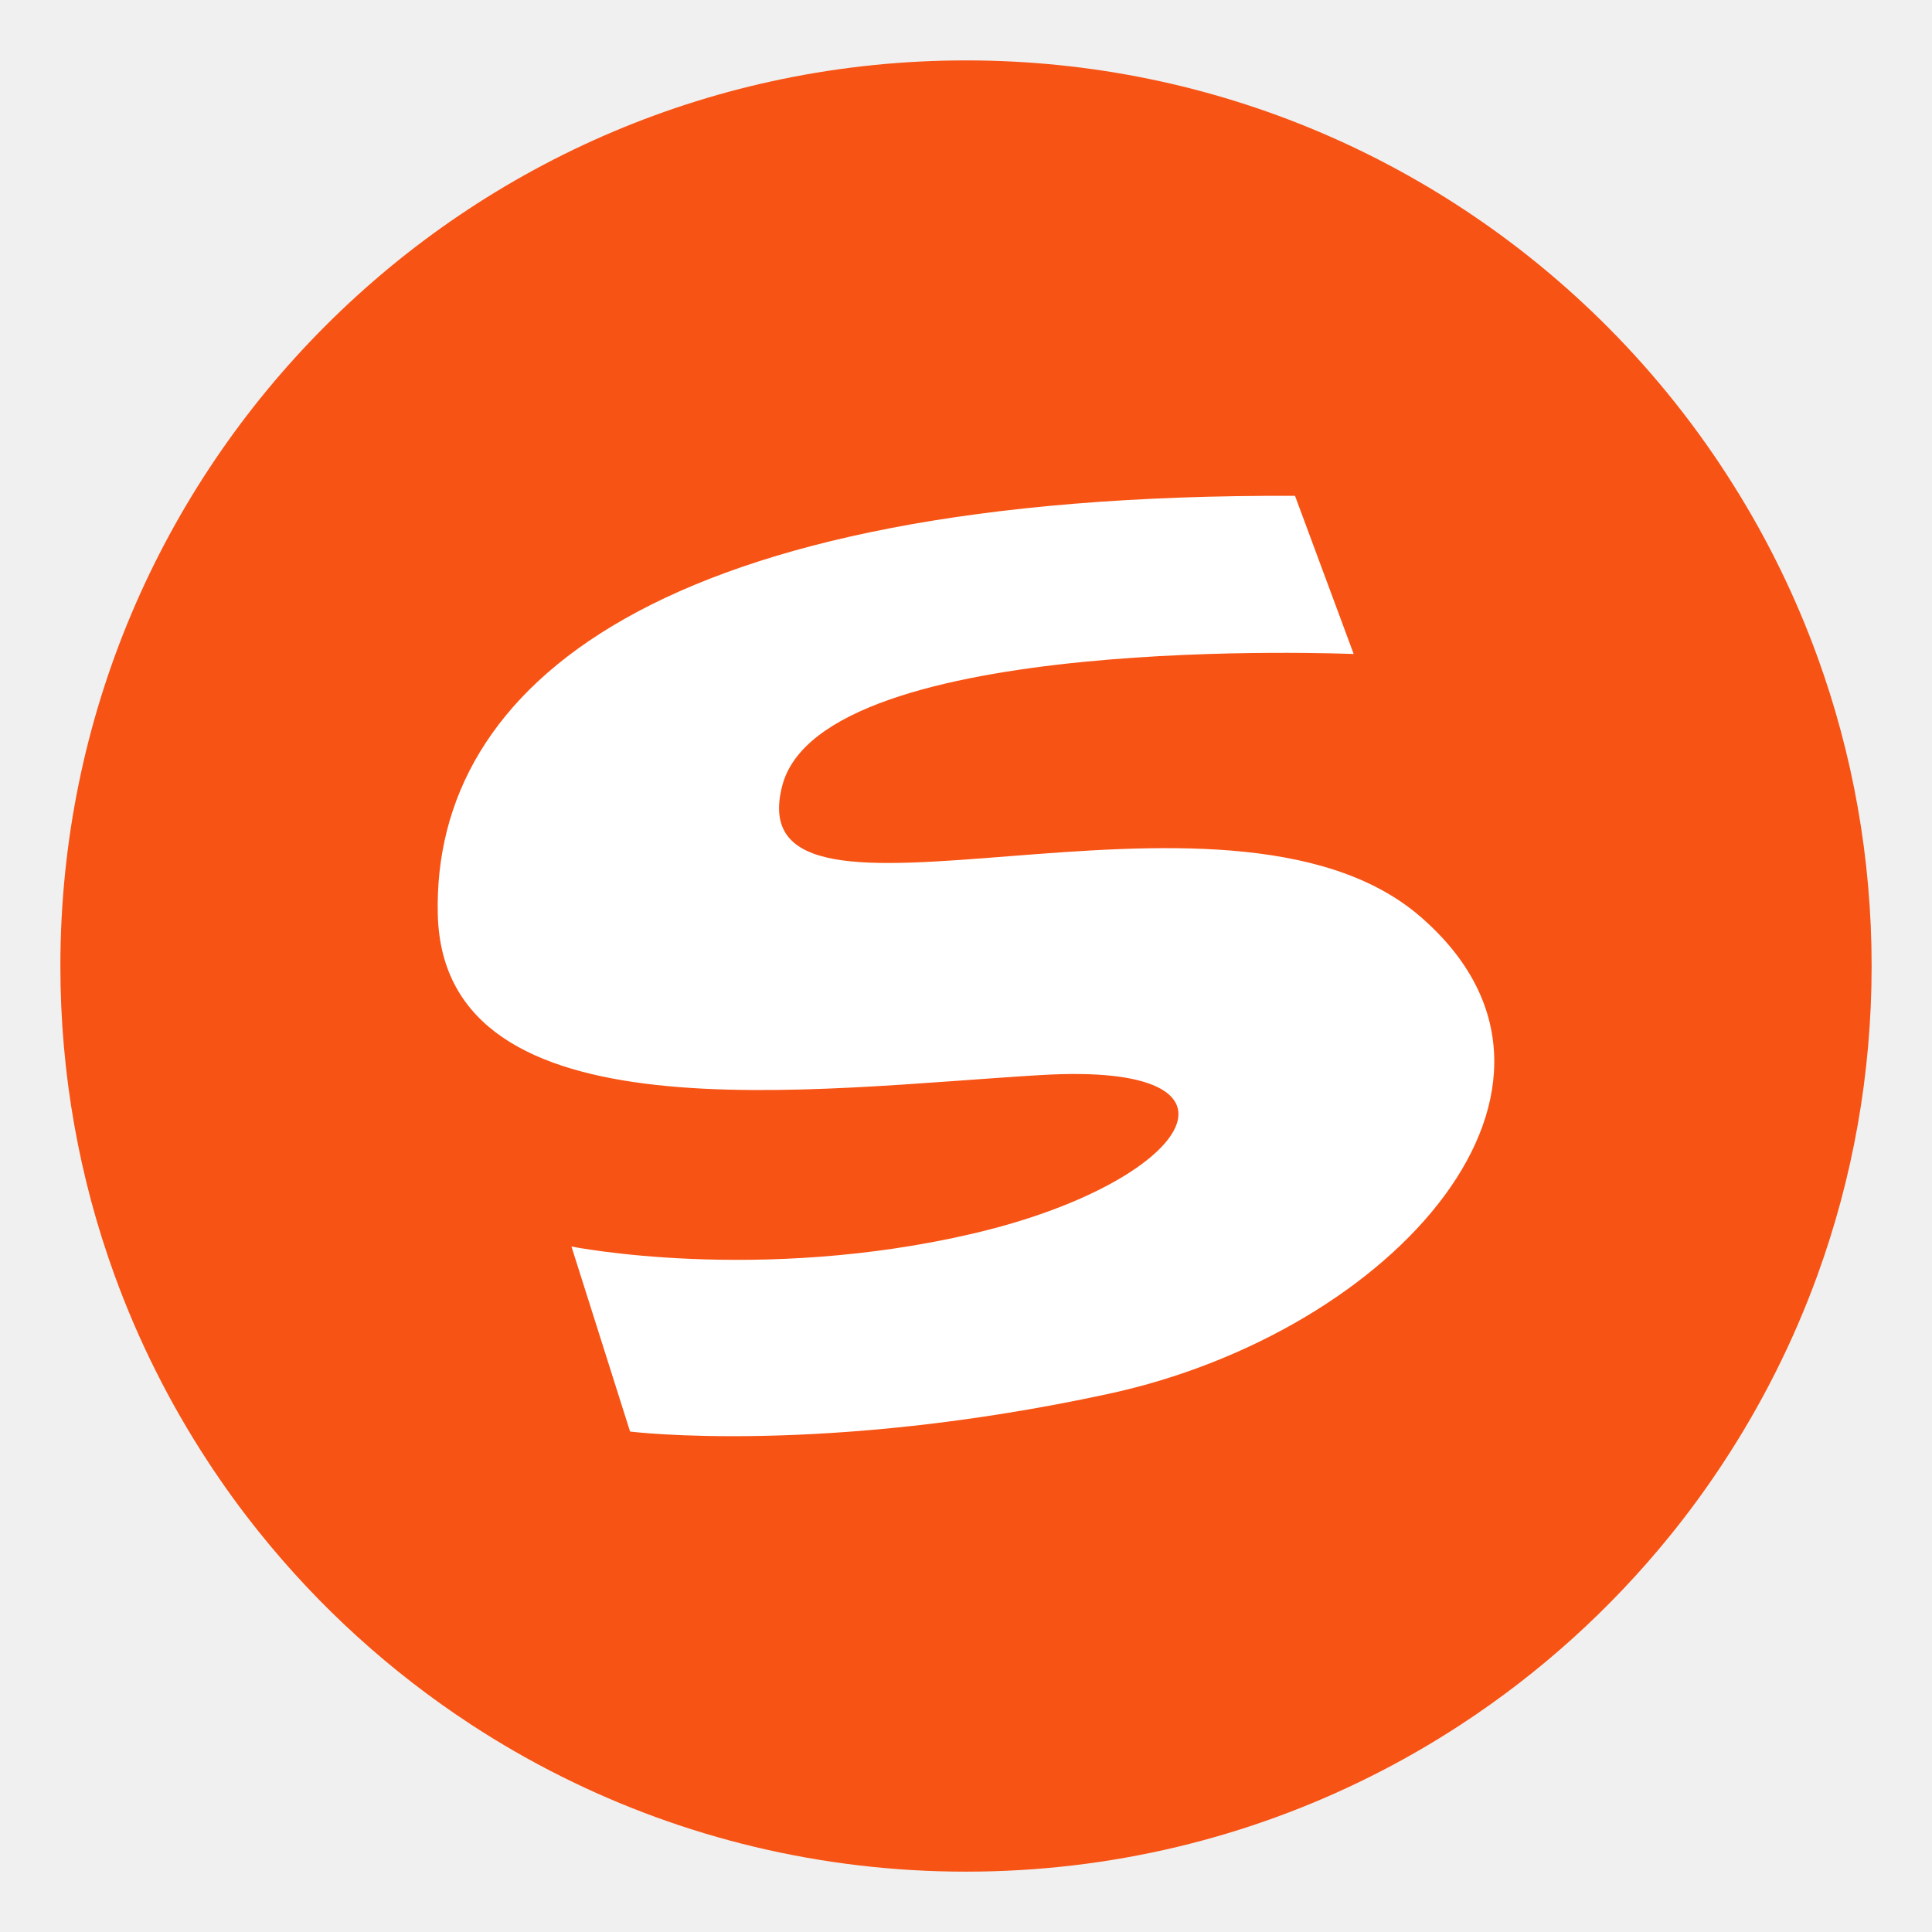
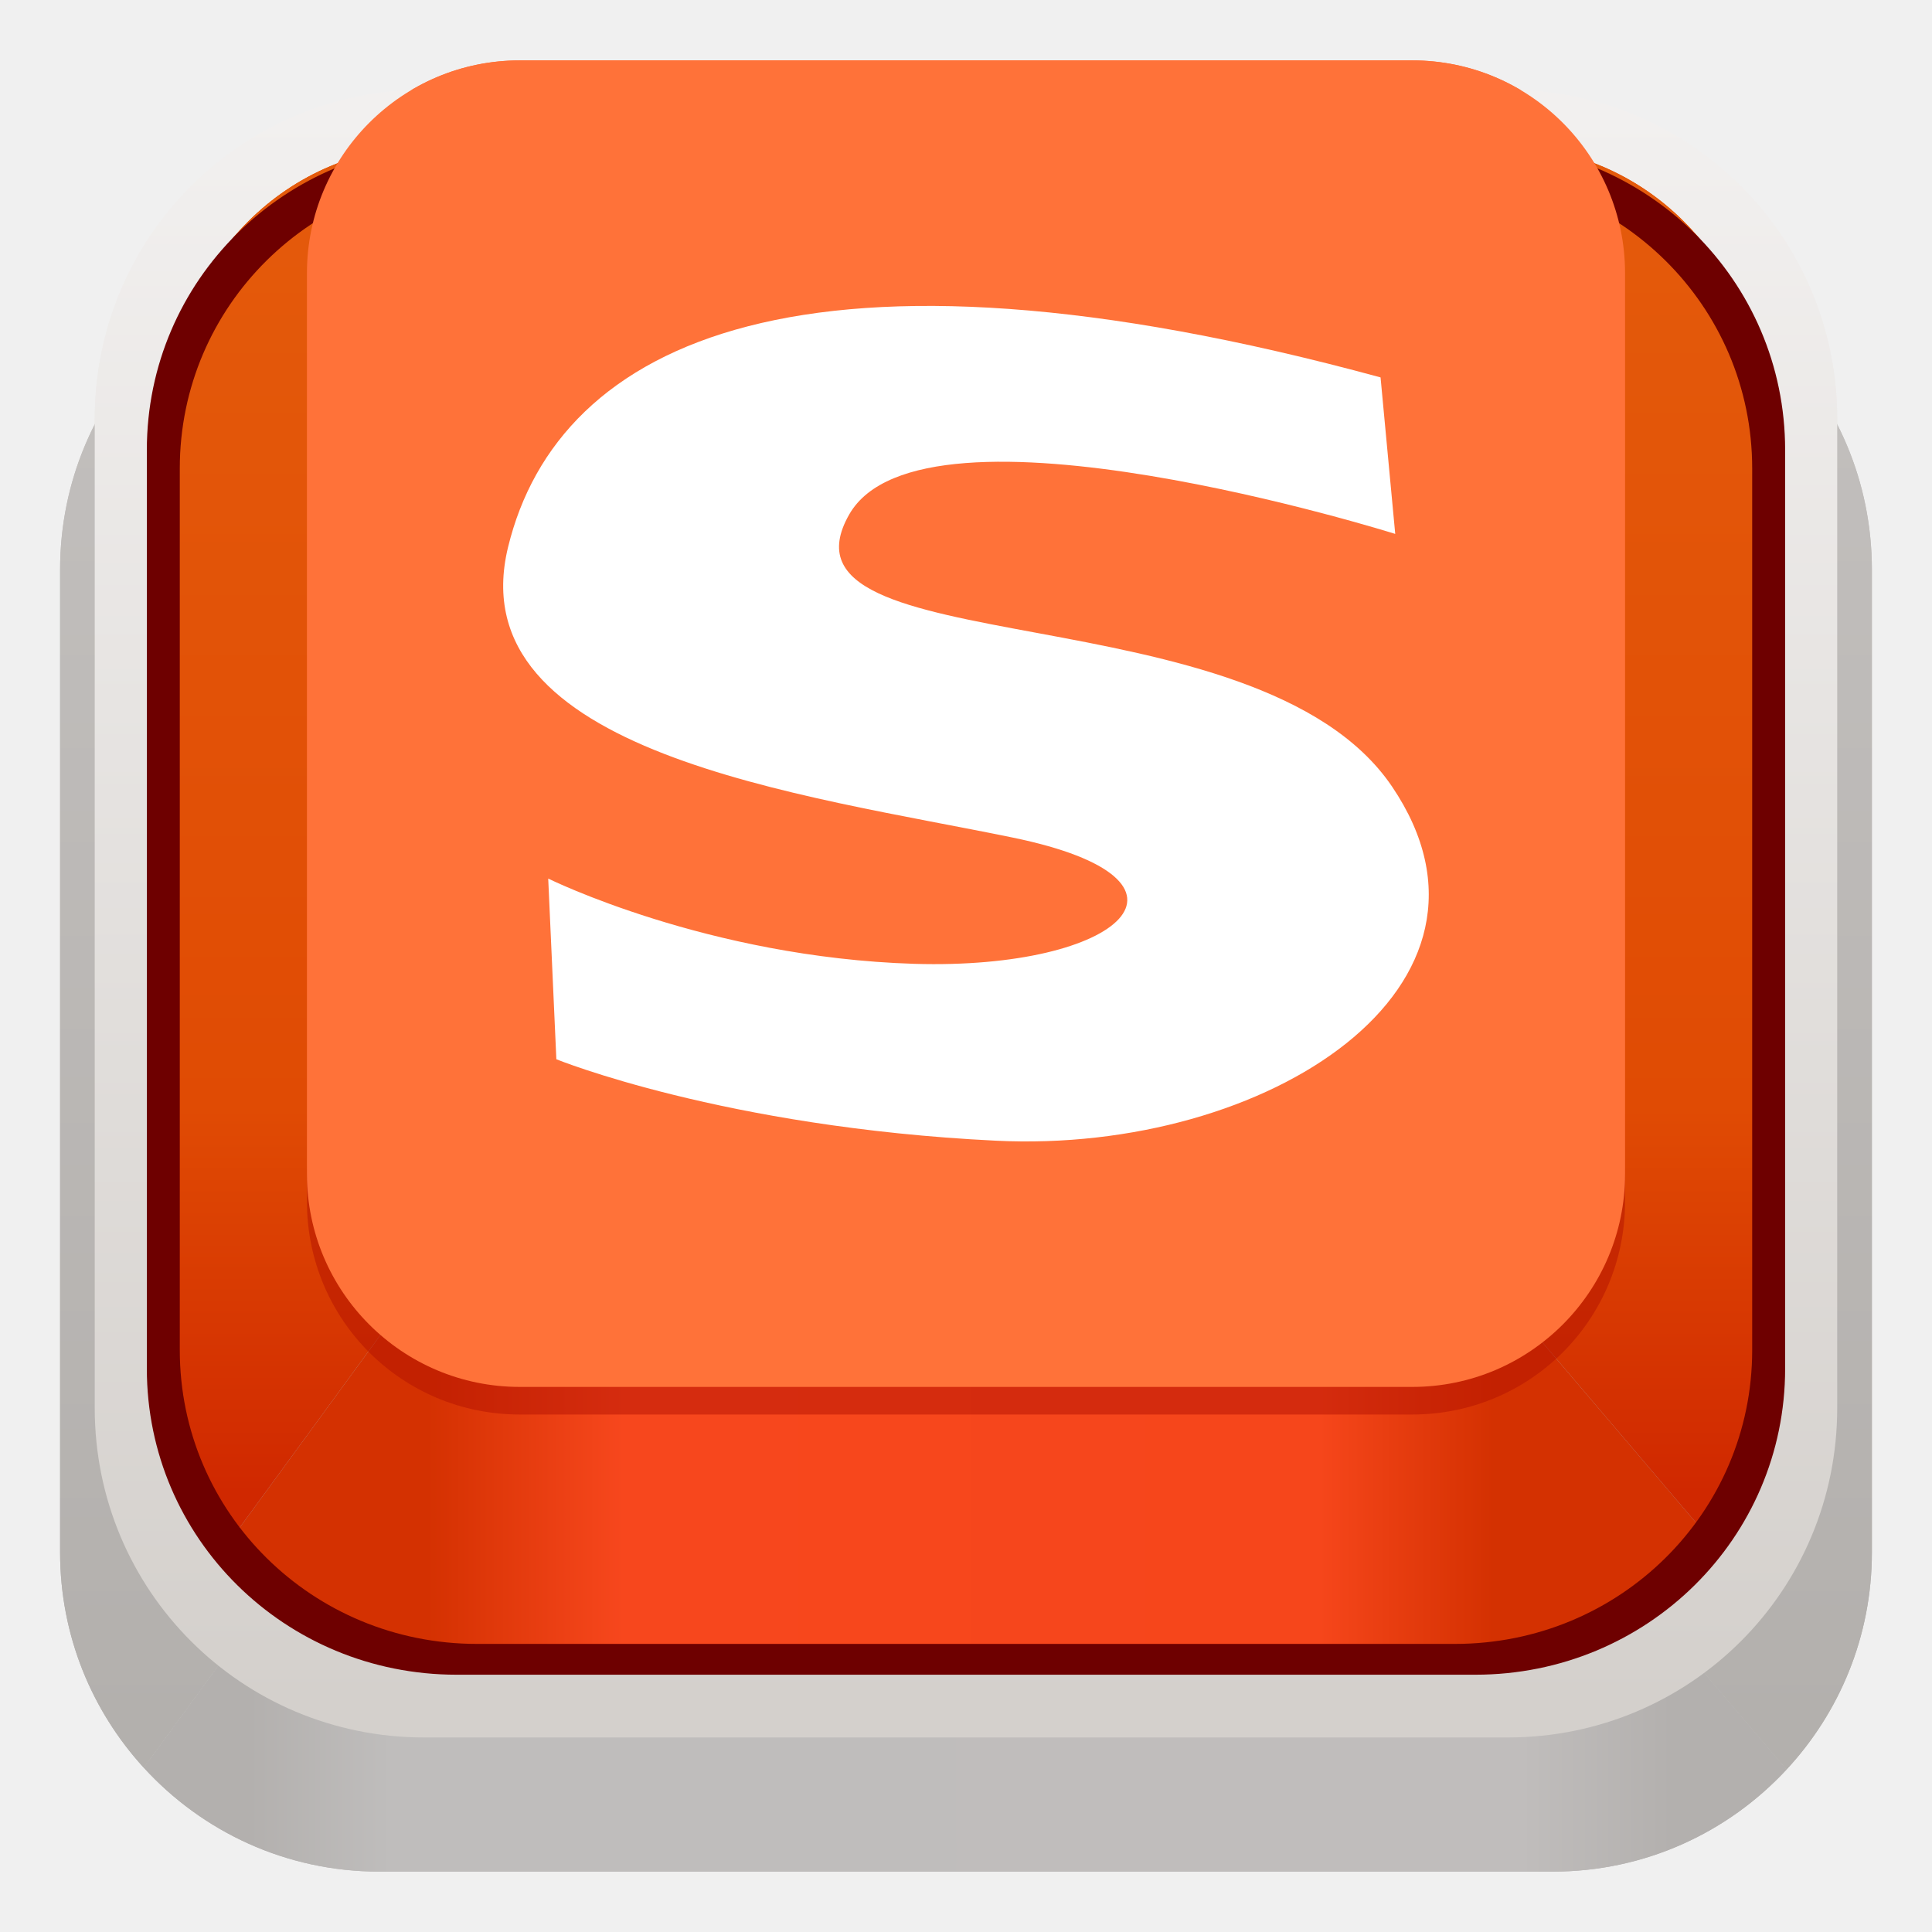
<svg xmlns="http://www.w3.org/2000/svg" width="64" height="64" version="1.1">
  <defs>
    <linearGradient id="i" x1="400.4" x2="400.4" y1="545.62" y2="517.62" gradientTransform="matrix(1.5862 0 0 1.5862 -545.86 -680.96)" gradientUnits="userSpaceOnUse">
      <stop stop-color="#d3d3d3" offset="0" />
      <stop stop-color="#fcf9f9" offset="1" />
    </linearGradient>
    <linearGradient id="f" x1="400.4" x2="400.4" y1="545.62" y2="517.62" gradientTransform="matrix(1.6382 0 0 1.6382 -620.51 -686.48)" gradientUnits="userSpaceOnUse">
      <stop stop-color="#8d3aff" offset="0" />
      <stop stop-color="#ff3680" offset="1" />
    </linearGradient>
    <style type="text/css" />
    <style type="text/css" />
+     <linearGradient id="linearGradient4453" x1="-28.314" x2="-28.314" y1="-23.126" y2="20.339" gradientUnits="userSpaceOnUse">
+       <stop stop-color="#e45a0b" offset="0" />
+       <stop stop-color="#e04b04" offset=".702" />
+       <stop stop-color="#d02800" offset="1" />
+     </linearGradient>
+     <linearGradient id="linearGradient22566" x1="-62.624" x2="-26.73" y1="17.253" y2="17.253" gradientUnits="userSpaceOnUse">
+       <stop stop-color="#d43101" offset="0" />
+       <stop stop-color="#f7471d" offset=".184" />
+       <stop stop-color="#f6461b" offset=".837" />
+       <stop stop-color="#d43101" offset="1" />
+     </linearGradient>
+     <linearGradient id="linearGradient43521" x1="-36.434" x2="-36.434" y1="-26.172" y2="27.483" gradientUnits="userSpaceOnUse">
+       <stop stop-color="#f2f0ef" offset="0" />
+       <stop stop-color="#d4d0cc" offset="1" />
+     </linearGradient>
+     <linearGradient id="linearGradient50565" x1="-25.992" x2="-25.992" y1="-18.92" y2="31.529" gradientUnits="userSpaceOnUse">
+       <stop stop-color="#c2bfbd" offset="0" />
+       <stop stop-color="#b2afac" offset="1" />
+     </linearGradient>
+     <linearGradient id="linearGradient72492" x1="-68.619" x2="-20.706" y1="28.354" y2="28.354" gradientUnits="userSpaceOnUse">
+       <stop stop-color="#b3b0ae" offset="0" />
+       <stop stop-color="#bfbdbc" offset=".1" />
+       <stop stop-color="#c0bdbc" offset=".894" />
+       <stop stop-color="#b3b0ae" offset="1" />
+     </linearGradient>
  </defs>
-   <path d="m62 32c0 3.596-0.633 7.045-1.794 10.24-0.807 2.221-1.869 4.321-3.152 6.264-0.538 0.817-1.115 1.605-1.729 2.363-1.964 2.426-4.298 4.538-6.918 6.253-0.965 0.632-1.968 1.21-3.006 1.728-4.032 2.018-8.584 3.153-13.401 3.153-4.817 0-9.369-1.135-13.401-3.153-1.038-0.518-2.042-1.096-3.007-1.728-2.654-1.738-5.016-3.883-6.995-6.349-0.615-0.764-1.192-1.56-1.729-2.384-1.249-1.91-2.284-3.971-3.075-6.149-1.161-3.195-1.793-6.642-1.793-10.237 0-16.569 13.431-30 30-30 8.317 0 15.842 3.385 21.277 8.851 1.566 1.575 2.958 3.323 4.143 5.214 1.121 1.78 2.057 3.688 2.786 5.695 1.161 3.196 1.794 6.644 1.794 10.24z" fill="#f75314" image-rendering="optimizeSpeed" stroke-width=".117" />
  <g transform="translate(109.29 -7.3225)" fill="#5e4aa6" image-rendering="optimizeSpeed">
    <circle cx="-1331.1" cy="-1237.8" r="0" />
    <circle cx="-1262.2" cy="-1229.7" r="0" />
    <circle cx="-1239.2" cy="-1255.5" r="0" />
    <circle cx="-1249.8" cy="-1228.8" r="0" />
  </g>
  <circle cx="89.505" cy="162.59" r="0" fill="url(#i)" image-rendering="optimizeSpeed" />
  <circle cx="35.716" cy="184.75" r="0" fill="none" image-rendering="optimizeSpeed" stroke="url(#f)" stroke-width="2.13" />
-   <path d="m42.899 16.425 1.944 5.24s-17.58-0.754-18.927 4.353c-1.592 6.039 14.682-1.243 21.141 4.351 6.456 5.595-0.887 13.767-10.349 15.807-9.464 2.045-15.836 1.246-15.836 1.246l-1.942-6.13s6.187 1.244 13.353-0.44c7.164-1.691 9.73-5.687 2.212-5.24-7.517 0.44-19.815 2.215-19.993-5.329-0.174-7.551 7.258-13.946 28.396-13.858z" fill="#fff" stroke-width=".05" p-id="29696" />
+   <g transform="matrix(.98416 0 0 .98416 75.776 29.446)">
+     <g fill-rule="evenodd" stroke-linecap="round" stroke-linejoin="round">
+       <path d="m-16.861 29.643-10.721-12.586h-35.42l-9.154 12.523c1.962 2.147 4.779 3.498 7.93 3.498h39.492c3.121 0 5.913-1.325 7.873-3.436z" fill="url(#linearGradient72492)" stroke-width=".258" style="paint-order:stroke fill markers" />
+       <path d="m-64.227-21.494c-5.954 0-10.746 4.794-10.746 10.748v33.076c0 2.803 1.071 5.341 2.816 7.25l9.154-12.523h35.42l10.721 12.586c1.779-1.916 2.873-4.479 2.873-7.312v-33.076c0-5.954-4.792-10.748-10.746-10.748z" fill="url(#linearGradient50565)" stroke-width=".258" style="paint-order:stroke fill markers" />
+       <path d="m-19.285 22.066-11.424-13.408h-28.834l-9.965 13.633c1.575 2.156 4.116 3.557 7.002 3.557h36.051c2.987 0 5.611-1.495 7.17-3.781z" fill="url(#linearGradient22566)" stroke-width=".233" style="paint-order:stroke fill markers" />
+       <path d="m-62.506-25.01c-4.805 0-8.672 3.869-8.672 8.674v33.512c0 1.919 0.623 3.682 1.67 5.115l9.965-13.633h28.834l11.424 13.408c0.948-1.391 1.502-3.073 1.502-4.891v-33.512c0-4.805-3.867-8.674-8.672-8.674z" fill="url(#linearGradient4453)" stroke-width=".233" style="paint-order:stroke fill markers" />
+       <path d="m-62.719-26.895c-6.143 0-11.088 4.945-11.088 11.088v33.281c0 6.143 4.945 11.088 11.088 11.088h36.475c6.143 0 11.088-4.945 11.088-11.088v-33.281c0-6.143-4.945-11.088-11.088-11.088zm0.213 1.885h36.051c4.805 0 8.672 3.869 8.672 8.674v33.512c0 4.805-3.867 8.672-8.672 8.672h-36.051c-4.805 0-8.672-3.867-8.672-8.672v-33.512c0-4.805 3.867-8.674 8.672-8.674z" fill="url(#linearGradient43521)" stroke-width=".255" style="paint-order:stroke fill markers" />
+       <path d="m-66.664 9.108v1.42c0 3.969 3.195 7.164 7.164 7.164h30.039c3.969 0 7.164-3.195 7.164-7.164v-1.42c0 3.969-3.195 7.166-7.164 7.166h-30.039c-3.969 0-7.164-3.197-7.164-7.166z" fill="#b21100" opacity=".496" stroke-width=".199" style="paint-order:stroke fill markers" />
+       <path d="m-61.627-25.078c-5.775 0-10.426 4.596-10.426 10.303v30.922c0 5.707 4.65 10.303 10.426 10.303h34.292c5.775 0 10.426-4.596 10.426-10.303v-30.922c0-5.707-4.65-10.303-10.426-10.303zm0.688 1.036h32.916c5.543 0 10.005 4.411 10.005 9.889v29.677c0 5.478-4.462 9.889-10.005 9.889h-32.916c-5.543 0-10.005-4.411-10.005-9.889v-29.677c0-5.478 4.462-9.889 10.005-9.889z" fill="#6e0000" stroke-width=".238" style="paint-order:stroke fill markers" />
+       <rect x="-66.664" y="-27.887" width="44.367" height="44.65" ry="7.164" fill="#ff7239" stroke-width=".199" style="paint-order:stroke fill markers" />
+     </g>
+     <path d="m-30.527-17.218 0.494 5.269s-15.894-4.997-18.377-0.657c-2.936 5.133 13.733 2.461 18.269 9.16 4.533 6.699-4.185 12.374-13.339 11.921-9.156-0.449-14.789-2.741-14.789-2.741l-0.274-6.082s5.354 2.654 12.32 2.87c6.967 0.209 10.293-2.817 3.308-4.251-6.983-1.439-18.665-2.83-16.98-9.773 1.691-6.948 10.056-10.976 29.367-5.715z" fill="#fff" stroke-width=".047" p-id="29696" />
+     <g fill-rule="evenodd" stroke-linecap="round" stroke-linejoin="round">
+       <path d="m-16.861 29.643-10.721-12.586h-35.42l-9.154 12.523c1.962 2.147 4.779 3.498 7.93 3.498h39.492c3.121 0 5.913-1.325 7.873-3.436z" fill="url(#linearGradient72492)" stroke-width=".258" style="paint-order:stroke fill markers" />
+       <path d="m-64.227-21.494c-5.954 0-10.746 4.794-10.746 10.748v33.076c0 2.803 1.071 5.341 2.816 7.25l9.154-12.523h35.42l10.721 12.586c1.779-1.916 2.873-4.479 2.873-7.312v-33.076c0-5.954-4.792-10.748-10.746-10.748z" fill="url(#linearGradient50565)" stroke-width=".258" style="paint-order:stroke fill markers" />
+       <path d="m-19.285 22.066-11.424-13.408h-28.834l-9.965 13.633c1.575 2.156 4.116 3.557 7.002 3.557h36.051c2.987 0 5.611-1.495 7.17-3.781z" fill="url(#linearGradient22566)" stroke-width=".233" style="paint-order:stroke fill markers" />
+       <path d="m-62.506-25.01c-4.805 0-8.672 3.869-8.672 8.674v33.512c0 1.919 0.623 3.682 1.67 5.115l9.965-13.633h28.834l11.424 13.408c0.948-1.391 1.502-3.073 1.502-4.891v-33.512c0-4.805-3.867-8.674-8.672-8.674z" fill="url(#linearGradient4453)" stroke-width=".233" style="paint-order:stroke fill markers" />
+       <path d="m-62.719-26.895c-6.143 0-11.088 4.945-11.088 11.088v33.281c0 6.143 4.945 11.088 11.088 11.088h36.475c6.143 0 11.088-4.945 11.088-11.088v-33.281c0-6.143-4.945-11.088-11.088-11.088zm0.213 1.885h36.051c4.805 0 8.672 3.869 8.672 8.674v33.512c0 4.805-3.867 8.672-8.672 8.672h-36.051c-4.805 0-8.672-3.867-8.672-8.672v-33.512c0-4.805 3.867-8.674 8.672-8.674z" fill="url(#linearGradient43521)" stroke-width=".255" style="paint-order:stroke fill markers" />
+       <path d="m-66.664 9.108v1.42c0 3.969 3.195 7.164 7.164 7.164h30.039c3.969 0 7.164-3.195 7.164-7.164v-1.42c0 3.969-3.195 7.166-7.164 7.166h-30.039c-3.969 0-7.164-3.197-7.164-7.166z" fill="#b21100" opacity=".496" stroke-width=".199" style="paint-order:stroke fill markers" />
+       <path d="m-61.627-25.078c-5.775 0-10.426 4.596-10.426 10.303v30.922c0 5.707 4.65 10.303 10.426 10.303h34.292c5.775 0 10.426-4.596 10.426-10.303v-30.922c0-5.707-4.65-10.303-10.426-10.303zm0.688 1.036h32.916c5.543 0 10.005 4.411 10.005 9.889v29.677c0 5.478-4.462 9.889-10.005 9.889h-32.916c-5.543 0-10.005-4.411-10.005-9.889v-29.677c0-5.478 4.462-9.889 10.005-9.889z" fill="#6e0000" stroke-width=".238" style="paint-order:stroke fill markers" />
+       <rect x="-66.664" y="-27.887" width="44.367" height="44.65" ry="7.164" fill="#ff7239" stroke-width=".199" style="paint-order:stroke fill markers" />
+     </g>
+     <path d="m-30.527-17.218 0.494 5.269s-15.894-4.997-18.377-0.657c-2.936 5.133 13.733 2.461 18.269 9.16 4.533 6.699-4.185 12.374-13.339 11.921-9.156-0.449-14.789-2.741-14.789-2.741l-0.274-6.082s5.354 2.654 12.32 2.87c6.967 0.209 10.293-2.817 3.308-4.251-6.983-1.439-18.665-2.83-16.98-9.773 1.691-6.948 10.056-10.976 29.367-5.715z" fill="#fff" stroke-width=".047" p-id="29696" />
+   </g>
</svg>
